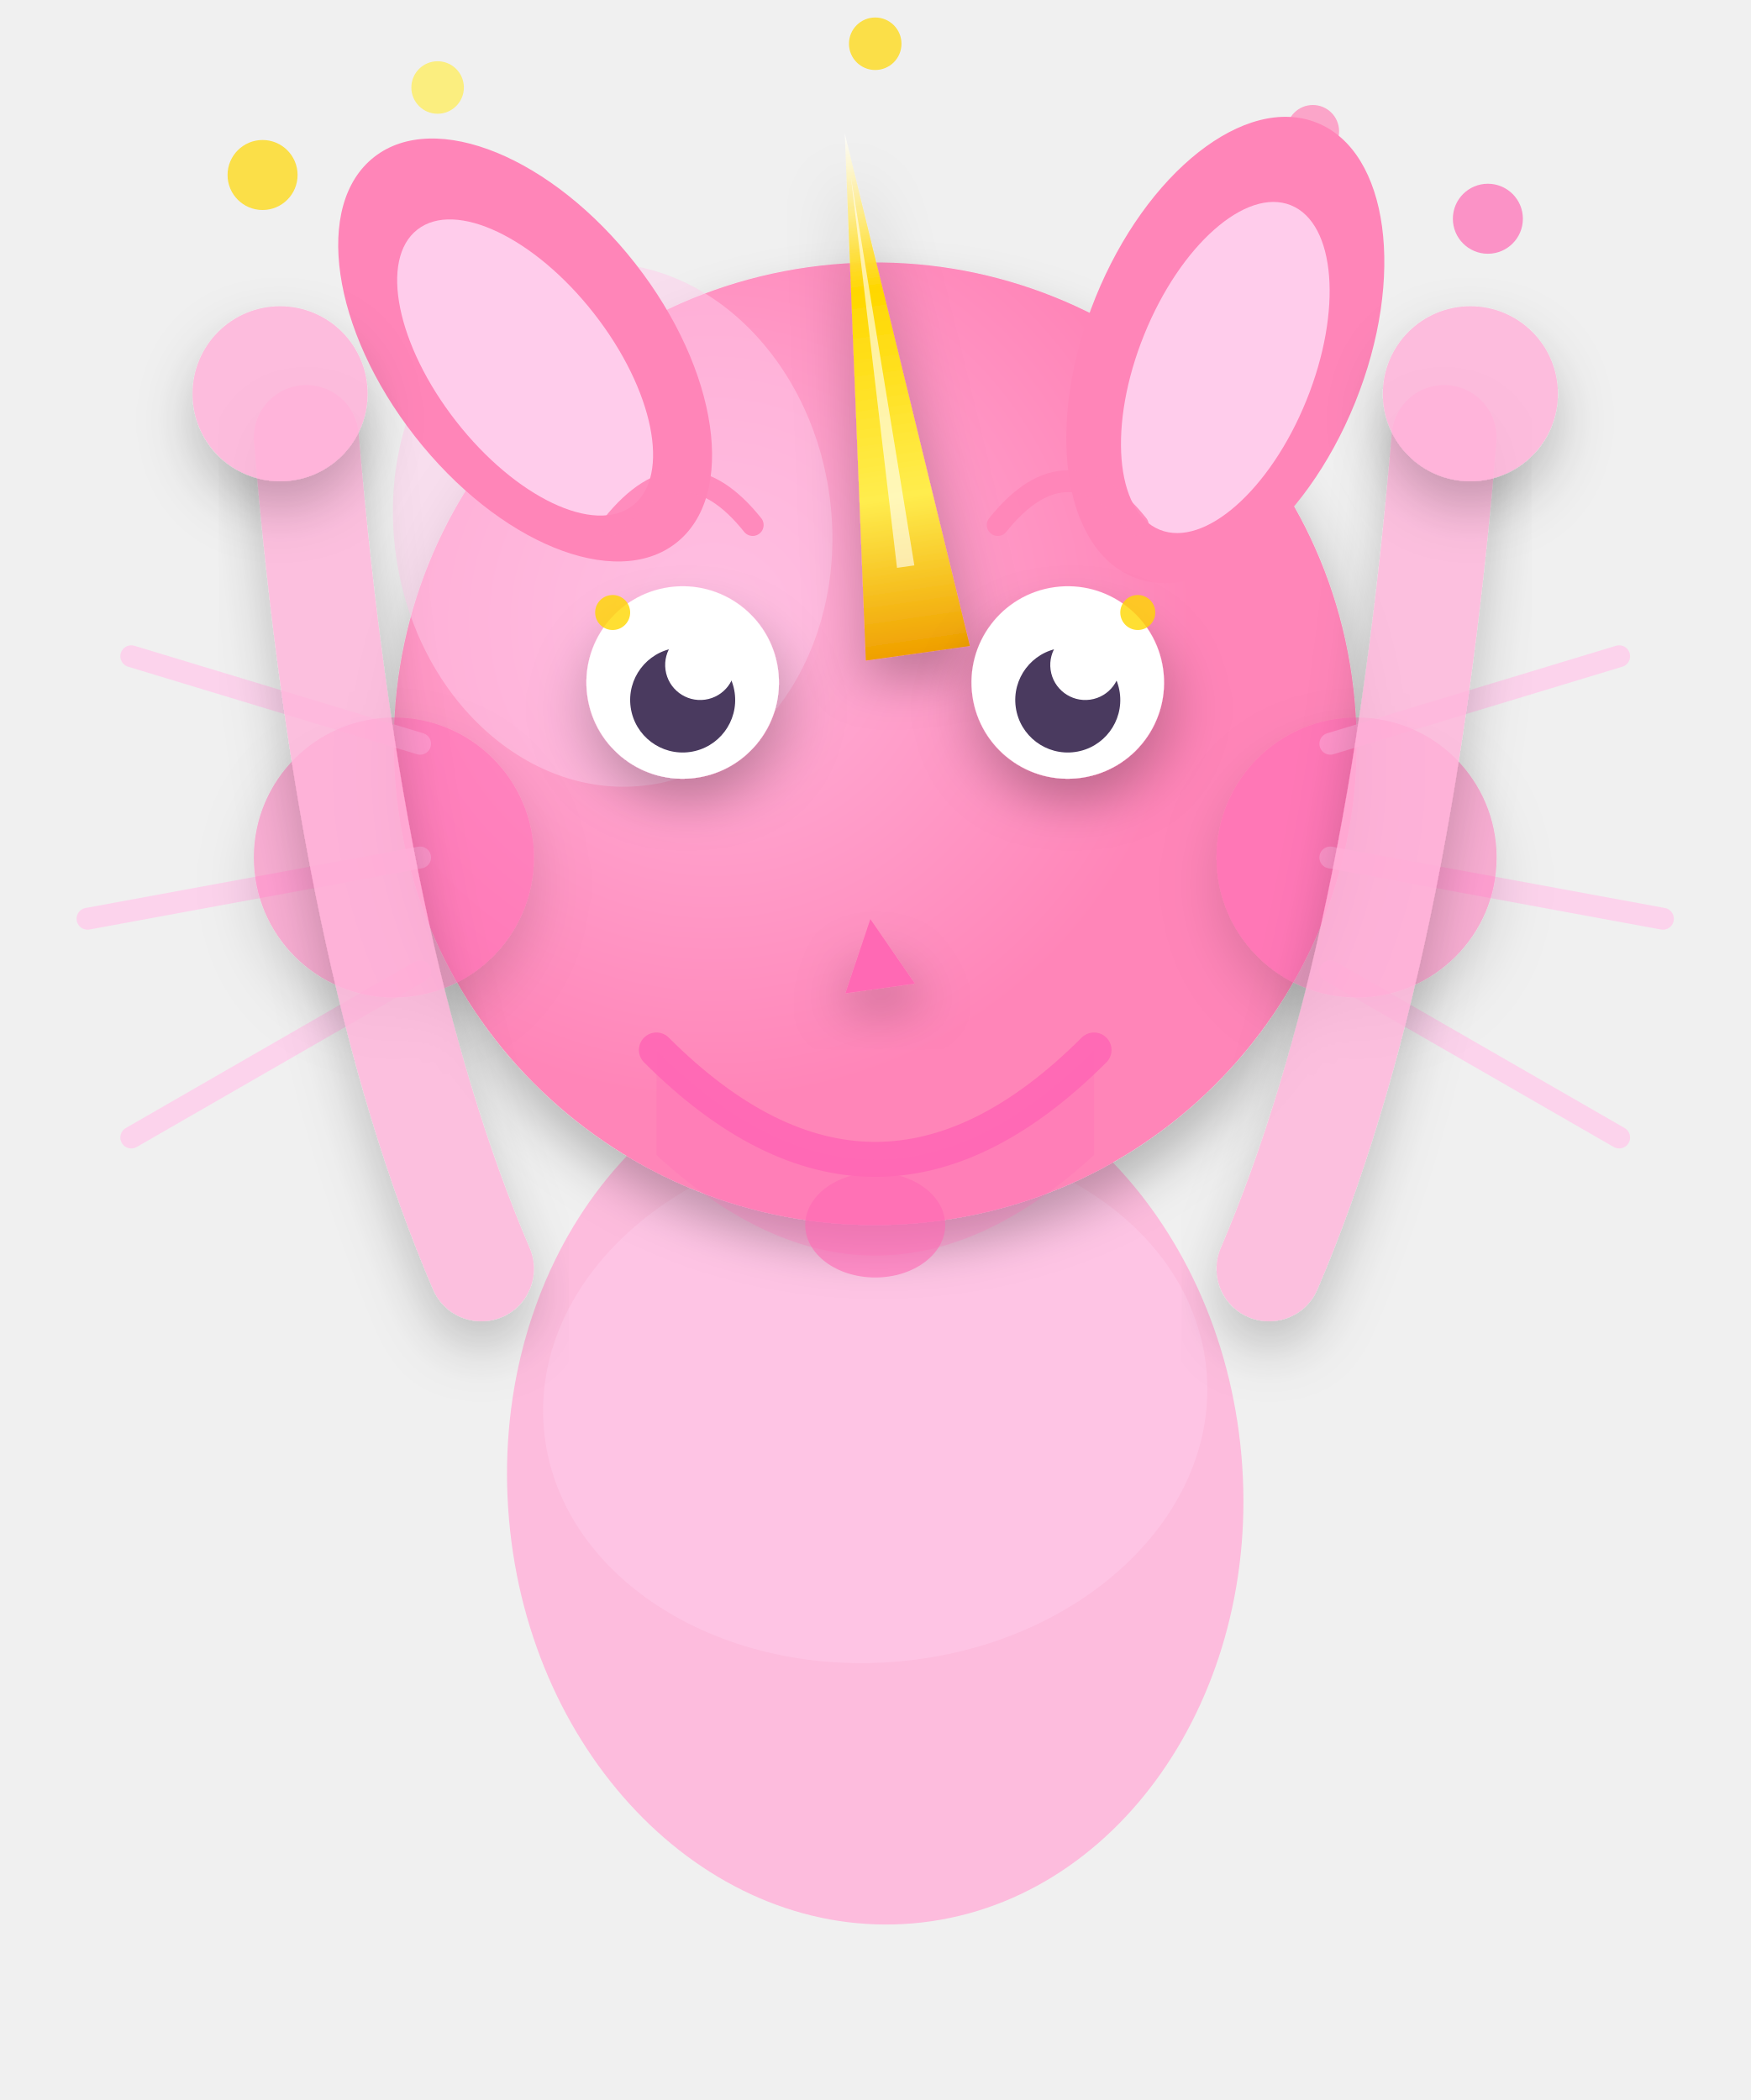
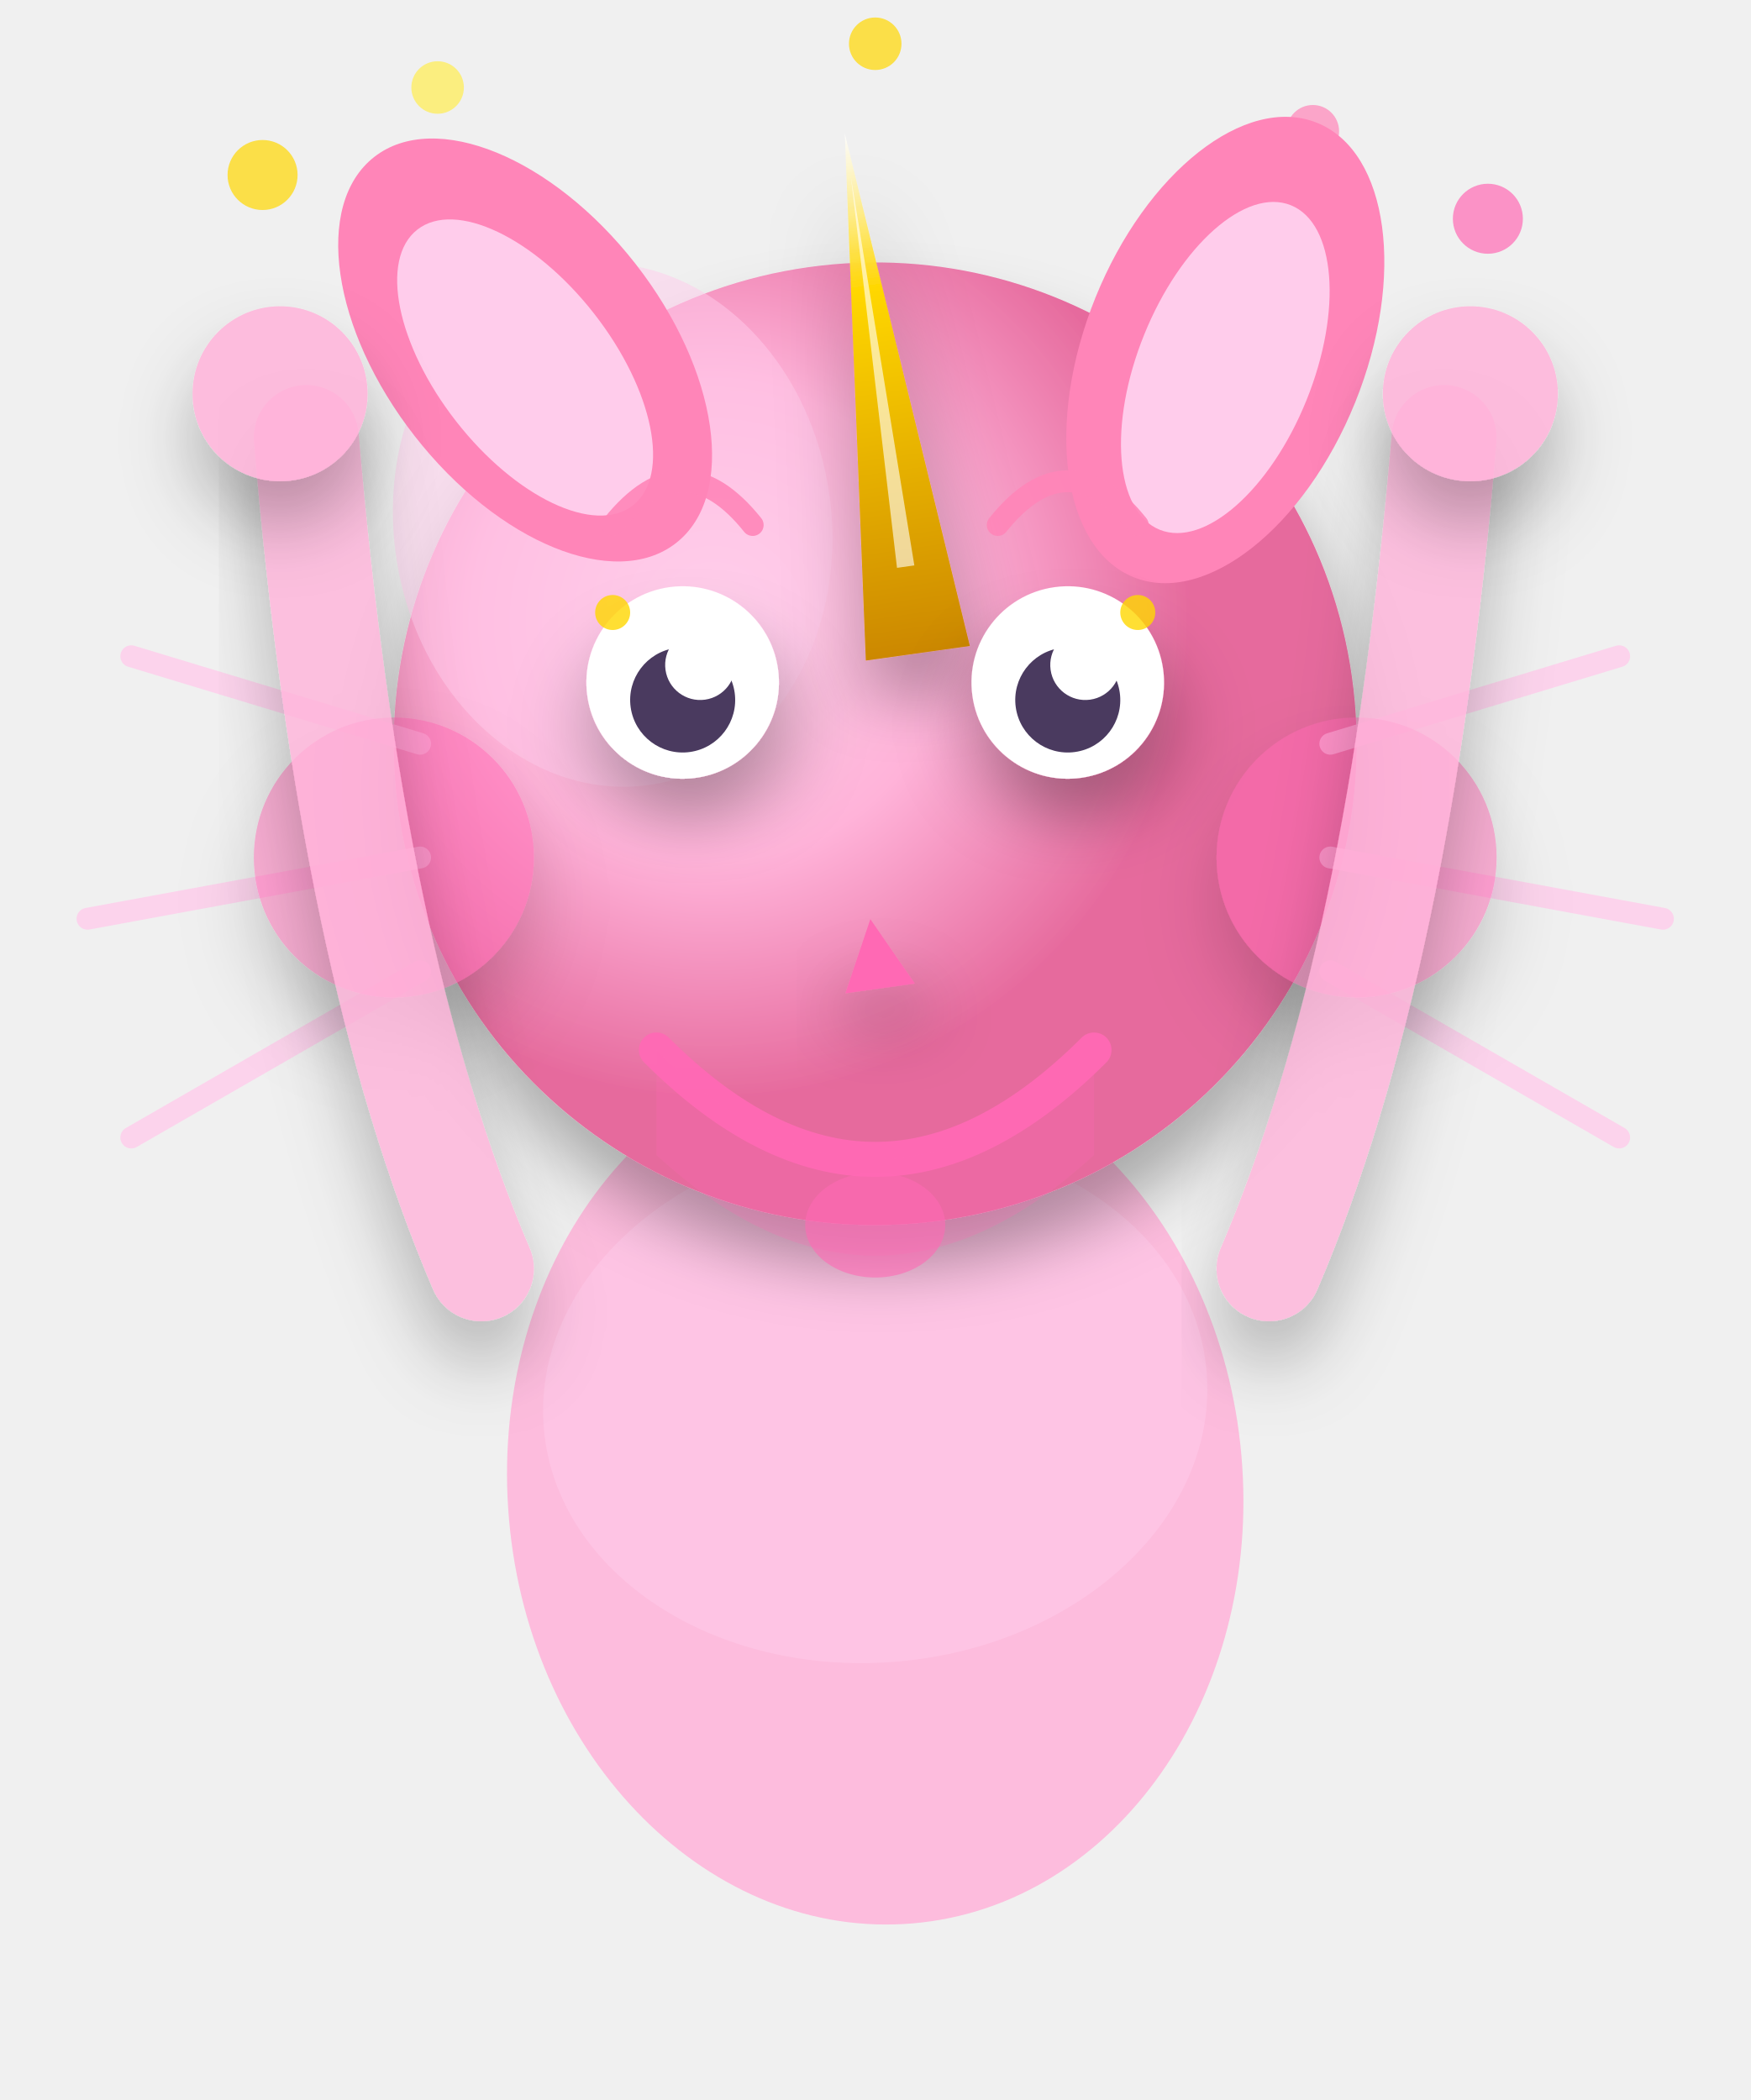
<svg xmlns="http://www.w3.org/2000/svg" viewBox="0 0 200 240">
  <defs>
    <radialGradient id="headGradCeleb" cx="35%" cy="35%">
-       <stop offset="0%" style="stop-color:#ffb3d9;stop-opacity:1" />
+       <stop offset="0%" style="stop-color:#ffd1ea;stop-opacity:1" />
+       <stop offset="50%" style="stop-color:#ffb3d9;stop-opacity:1" />
+       <stop offset="100%" style="stop-color:#e66a9d;stop-opacity:1" />
+     </radialGradient>
+     <radialGradient id="bodyGradCeleb" cx="50%" cy="40%">
+       <stop offset="0%" style="stop-color:#ffcceb;stop-opacity:1" />
      <stop offset="100%" style="stop-color:#ff85b8;stop-opacity:1" />
    </radialGradient>
    <linearGradient id="hornGradCeleb" x1="0%" y1="0%" x2="0%" y2="100%">
      <stop offset="0%" style="stop-color:#ffffff;stop-opacity:0.8" />
      <stop offset="30%" style="stop-color:#ffd700;stop-opacity:1" />
-       <stop offset="70%" style="stop-color:#ffed4e;stop-opacity:1" />
-       <stop offset="100%" style="stop-color:#f0a000;stop-opacity:1" />
+       <stop offset="100%" style="stop-color:#cc8800;stop-opacity:1" />
    </linearGradient>
-     <filter id="shadowCeleb" x="-50%" y="-50%" width="200%" height="200%">
-       <feGaussianBlur in="SourceAlpha" stdDeviation="3" />
-       <feOffset dx="0" dy="3" result="offsetblur" />
+     <style>
+       .shine { transition: transform 0.4s ease-out; }
+       svg:hover .shine { transform: translate(4px, -4px); }
+       .character-body {
+         animation: breathe 3.2s ease-in-out infinite;
+         transform-origin: 100px 220px;
+       }
+       @keyframes breathe {
+         0%, 100% { transform: scale(1) translateY(0); }
+         50% { transform: scale(1.04, 1.06) translateY(-4px); }
+       }
+     </style>
+     <filter id="shadowCeleb" x="-50%" y="-50%" width="250%" height="250%">
+       <feGaussianBlur in="SourceAlpha" stdDeviation="4" />
+       <feOffset dx="0" dy="5" result="offsetblur" />
      <feComponentTransfer>
-         <feFuncA type="linear" slope="0.25" />
+         <feFuncA type="linear" slope="0.3" />
      </feComponentTransfer>
      <feMerge>
        <feMergeNode />
        <feMergeNode in="SourceGraphic" />
      </feMerge>
    </filter>
  </defs>
  <circle cx="30" cy="20" r="4" fill="#ffd700" opacity="0.7" />
  <circle cx="170" cy="25" r="4" fill="#ff69b4" opacity="0.7" />
  <circle cx="50" cy="10" r="3" fill="#ffed4e" opacity="0.7" />
  <circle cx="150" cy="15" r="3" fill="#ff85b8" opacity="0.7" />
  <circle cx="100" cy="5" r="3" fill="#ffd700" opacity="0.7" />
-   <ellipse cx="100" cy="170" rx="42" ry="50" fill="#ffb3d9" opacity="0.85" transform="rotate(-5 100 170)" />
-   <ellipse cx="100" cy="160" rx="38" ry="30" fill="#ffcceb" opacity="0.5" transform="rotate(-5 100 160)" />
-   <circle cx="100" cy="85" r="55" fill="url(#headGradCeleb)" filter="url(#shadowCeleb)" transform="rotate(-8 100 85)" />
-   <ellipse cx="70" cy="60" rx="25" ry="30" fill="#ffcceb" opacity="0.5" transform="rotate(-8 70 60)" />
-   <ellipse cx="60" cy="40" rx="16" ry="28" fill="#ff85b8" transform="rotate(-30 60 40) rotate(-8 60 40)" />
-   <ellipse cx="60" cy="42" rx="10" ry="20" fill="#ffcceb" transform="rotate(-30 60 42) rotate(-8 60 42)" />
-   <ellipse cx="140" cy="40" rx="16" ry="28" fill="#ff85b8" transform="rotate(30 140 40) rotate(-8 140 40)" />
-   <ellipse cx="140" cy="42" rx="10" ry="20" fill="#ffcceb" transform="rotate(30 140 42) rotate(-8 140 42)" />
-   <polygon points="100,15 94,75 106,75" fill="url(#hornGradCeleb)" filter="url(#shadowCeleb)" transform="rotate(-8 100 40)" />
-   <polygon points="100,20 99,65 101,65" fill="#ffffff" opacity="0.6" transform="rotate(-8 100 40)" />
-   <circle cx="78" cy="78" r="11" fill="#ffffff" filter="url(#shadowCeleb)" transform="rotate(-8 78 78)" />
-   <circle cx="78" cy="80" r="6" fill="#4a3a5f" transform="rotate(-8 78 80)" />
-   <circle cx="80" cy="76" r="4" fill="#ffffff" transform="rotate(-8 80 76)" />
-   <circle cx="122" cy="78" r="11" fill="#ffffff" filter="url(#shadowCeleb)" transform="rotate(-8 122 78)" />
-   <circle cx="122" cy="80" r="6" fill="#4a3a5f" transform="rotate(-8 122 80)" />
-   <circle cx="124" cy="76" r="4" fill="#ffffff" transform="rotate(-8 124 76)" />
-   <circle cx="70" cy="70" r="2" fill="#ffd700" opacity="0.8" transform="rotate(-8 70 70)" />
-   <circle cx="130" cy="70" r="2" fill="#ffd700" opacity="0.8" transform="rotate(-8 130 70)" />
-   <polygon points="100,105 96,113 104,113" fill="#ff69b4" filter="url(#shadowCeleb)" transform="rotate(-8 100 109)" />
-   <path d="M 75 120 Q 100 145 125 120" stroke="#ff69b4" stroke-width="4" fill="none" stroke-linecap="round" opacity="0.95" />
-   <path d="M 75 120 Q 100 145 125 120 L 125 132 Q 100 155 75 132 Z" fill="#ff69b4" opacity="0.25" />
-   <ellipse cx="100" cy="140" rx="8" ry="6" fill="#ff69b4" opacity="0.6" />
-   <line x1="48" y1="85" x2="15" y2="75" stroke="#ffcceb" stroke-width="2.5" stroke-linecap="round" opacity="0.8" />
-   <line x1="48" y1="98" x2="10" y2="105" stroke="#ffcceb" stroke-width="2.5" stroke-linecap="round" opacity="0.8" />
-   <line x1="48" y1="111" x2="15" y2="130" stroke="#ffcceb" stroke-width="2.5" stroke-linecap="round" opacity="0.8" />
-   <line x1="152" y1="85" x2="185" y2="75" stroke="#ffcceb" stroke-width="2.5" stroke-linecap="round" opacity="0.8" />
-   <line x1="152" y1="98" x2="190" y2="105" stroke="#ffcceb" stroke-width="2.5" stroke-linecap="round" opacity="0.8" />
-   <line x1="152" y1="111" x2="185" y2="130" stroke="#ffcceb" stroke-width="2.5" stroke-linecap="round" opacity="0.8" />
-   <circle cx="45" cy="98" r="16" fill="#ff69b4" opacity="0.5" filter="url(#shadowCeleb)" />
-   <circle cx="155" cy="98" r="16" fill="#ff69b4" opacity="0.5" filter="url(#shadowCeleb)" />
-   <path d="M 70 60 Q 78 50 86 60" stroke="#ff85b8" stroke-width="2.5" fill="none" stroke-linecap="round" opacity="0.9" />
-   <path d="M 114 60 Q 122 50 130 60" stroke="#ff85b8" stroke-width="2.5" fill="none" stroke-linecap="round" opacity="0.9" />
-   <path d="M 55 145 Q 40 110 35 50" stroke="#ffb3d9" stroke-width="12" fill="none" stroke-linecap="round" opacity="0.8" filter="url(#shadowCeleb)" />
-   <circle cx="32" cy="45" r="10" fill="#ffb3d9" opacity="0.85" filter="url(#shadowCeleb)" />
-   <path d="M 145 145 Q 160 110 165 50" stroke="#ffb3d9" stroke-width="12" fill="none" stroke-linecap="round" opacity="0.8" filter="url(#shadowCeleb)" />
-   <circle cx="168" cy="45" r="10" fill="#ffb3d9" opacity="0.85" filter="url(#shadowCeleb)" />
+   <g class="character-body">
+     <ellipse cx="100" cy="170" rx="42" ry="50" fill="#ffb3d9" opacity="0.85" transform="rotate(-5 100 170)" />
+     <ellipse cx="100" cy="160" rx="38" ry="30" fill="#ffcceb" opacity="0.5" transform="rotate(-5 100 160)" />
+     <circle cx="100" cy="85" r="55" fill="url(#headGradCeleb)" filter="url(#shadowCeleb)" transform="rotate(-8 100 85)" />
+     <ellipse cx="70" cy="60" rx="25" ry="30" fill="#ffcceb" opacity="0.5" transform="rotate(-8 70 60)" />
+     <ellipse cx="60" cy="40" rx="16" ry="28" fill="#ff85b8" transform="rotate(-30 60 40) rotate(-8 60 40)" />
+     <ellipse cx="60" cy="42" rx="10" ry="20" fill="#ffcceb" transform="rotate(-30 60 42) rotate(-8 60 42)" />
+     <ellipse cx="140" cy="40" rx="16" ry="28" fill="#ff85b8" transform="rotate(30 140 40) rotate(-8 140 40)" />
+     <ellipse cx="140" cy="42" rx="10" ry="20" fill="#ffcceb" transform="rotate(30 140 42) rotate(-8 140 42)" />
+     <polygon points="100,15 94,75 106,75" fill="url(#hornGradCeleb)" filter="url(#shadowCeleb)" transform="rotate(-8 100 40)" />
+     <polygon points="100,20 99,65 101,65" fill="#ffffff" opacity="0.6" transform="rotate(-8 100 40)" />
+     <circle cx="78" cy="78" r="11" fill="#ffffff" filter="url(#shadowCeleb)" transform="rotate(-8 78 78)" />
+     <circle cx="78" cy="80" r="6" fill="#4a3a5f" transform="rotate(-8 78 80)" />
+     <circle cx="80" cy="76" r="4" fill="#ffffff" transform="rotate(-8 80 76)" />
+     <circle cx="122" cy="78" r="11" fill="#ffffff" filter="url(#shadowCeleb)" transform="rotate(-8 122 78)" />
+     <circle cx="122" cy="80" r="6" fill="#4a3a5f" transform="rotate(-8 122 80)" />
+     <circle cx="124" cy="76" r="4" fill="#ffffff" transform="rotate(-8 124 76)" />
+     <circle cx="70" cy="70" r="2" fill="#ffd700" opacity="0.8" transform="rotate(-8 70 70)" />
+     <circle cx="130" cy="70" r="2" fill="#ffd700" opacity="0.8" transform="rotate(-8 130 70)" />
+     <polygon points="100,105 96,113 104,113" fill="#ff69b4" filter="url(#shadowCeleb)" transform="rotate(-8 100 109)" />
+     <path d="M 75 120 Q 100 145 125 120" stroke="#ff69b4" stroke-width="4" fill="none" stroke-linecap="round" opacity="0.95" />
+     <path d="M 75 120 Q 100 145 125 120 L 125 132 Q 100 155 75 132 Z" fill="#ff69b4" opacity="0.25" />
+     <ellipse cx="100" cy="140" rx="8" ry="6" fill="#ff69b4" opacity="0.6" />
+     <line x1="48" y1="85" x2="15" y2="75" stroke="#ffcceb" stroke-width="2.5" stroke-linecap="round" opacity="0.8" />
+     <line x1="48" y1="98" x2="10" y2="105" stroke="#ffcceb" stroke-width="2.5" stroke-linecap="round" opacity="0.8" />
+     <line x1="48" y1="111" x2="15" y2="130" stroke="#ffcceb" stroke-width="2.5" stroke-linecap="round" opacity="0.8" />
+     <line x1="152" y1="85" x2="185" y2="75" stroke="#ffcceb" stroke-width="2.5" stroke-linecap="round" opacity="0.8" />
+     <line x1="152" y1="98" x2="190" y2="105" stroke="#ffcceb" stroke-width="2.5" stroke-linecap="round" opacity="0.8" />
+     <line x1="152" y1="111" x2="185" y2="130" stroke="#ffcceb" stroke-width="2.5" stroke-linecap="round" opacity="0.8" />
+     <circle cx="45" cy="98" r="16" fill="#ff69b4" opacity="0.5" filter="url(#shadowCeleb)" />
+     <circle cx="155" cy="98" r="16" fill="#ff69b4" opacity="0.5" filter="url(#shadowCeleb)" />
+     <path d="M 70 60 Q 78 50 86 60" stroke="#ff85b8" stroke-width="2.5" fill="none" stroke-linecap="round" opacity="0.9" />
+     <path d="M 114 60 Q 122 50 130 60" stroke="#ff85b8" stroke-width="2.5" fill="none" stroke-linecap="round" opacity="0.9" />
+     <path d="M 55 145 Q 40 110 35 50" stroke="#ffb3d9" stroke-width="12" fill="none" stroke-linecap="round" opacity="0.8" filter="url(#shadowCeleb)" />
+     <circle cx="32" cy="45" r="10" fill="#ffb3d9" opacity="0.85" filter="url(#shadowCeleb)" />
+     <path d="M 145 145 Q 160 110 165 50" stroke="#ffb3d9" stroke-width="12" fill="none" stroke-linecap="round" opacity="0.8" filter="url(#shadowCeleb)" />
+     <circle cx="168" cy="45" r="10" fill="#ffb3d9" opacity="0.85" filter="url(#shadowCeleb)" />
+   </g>
</svg>
